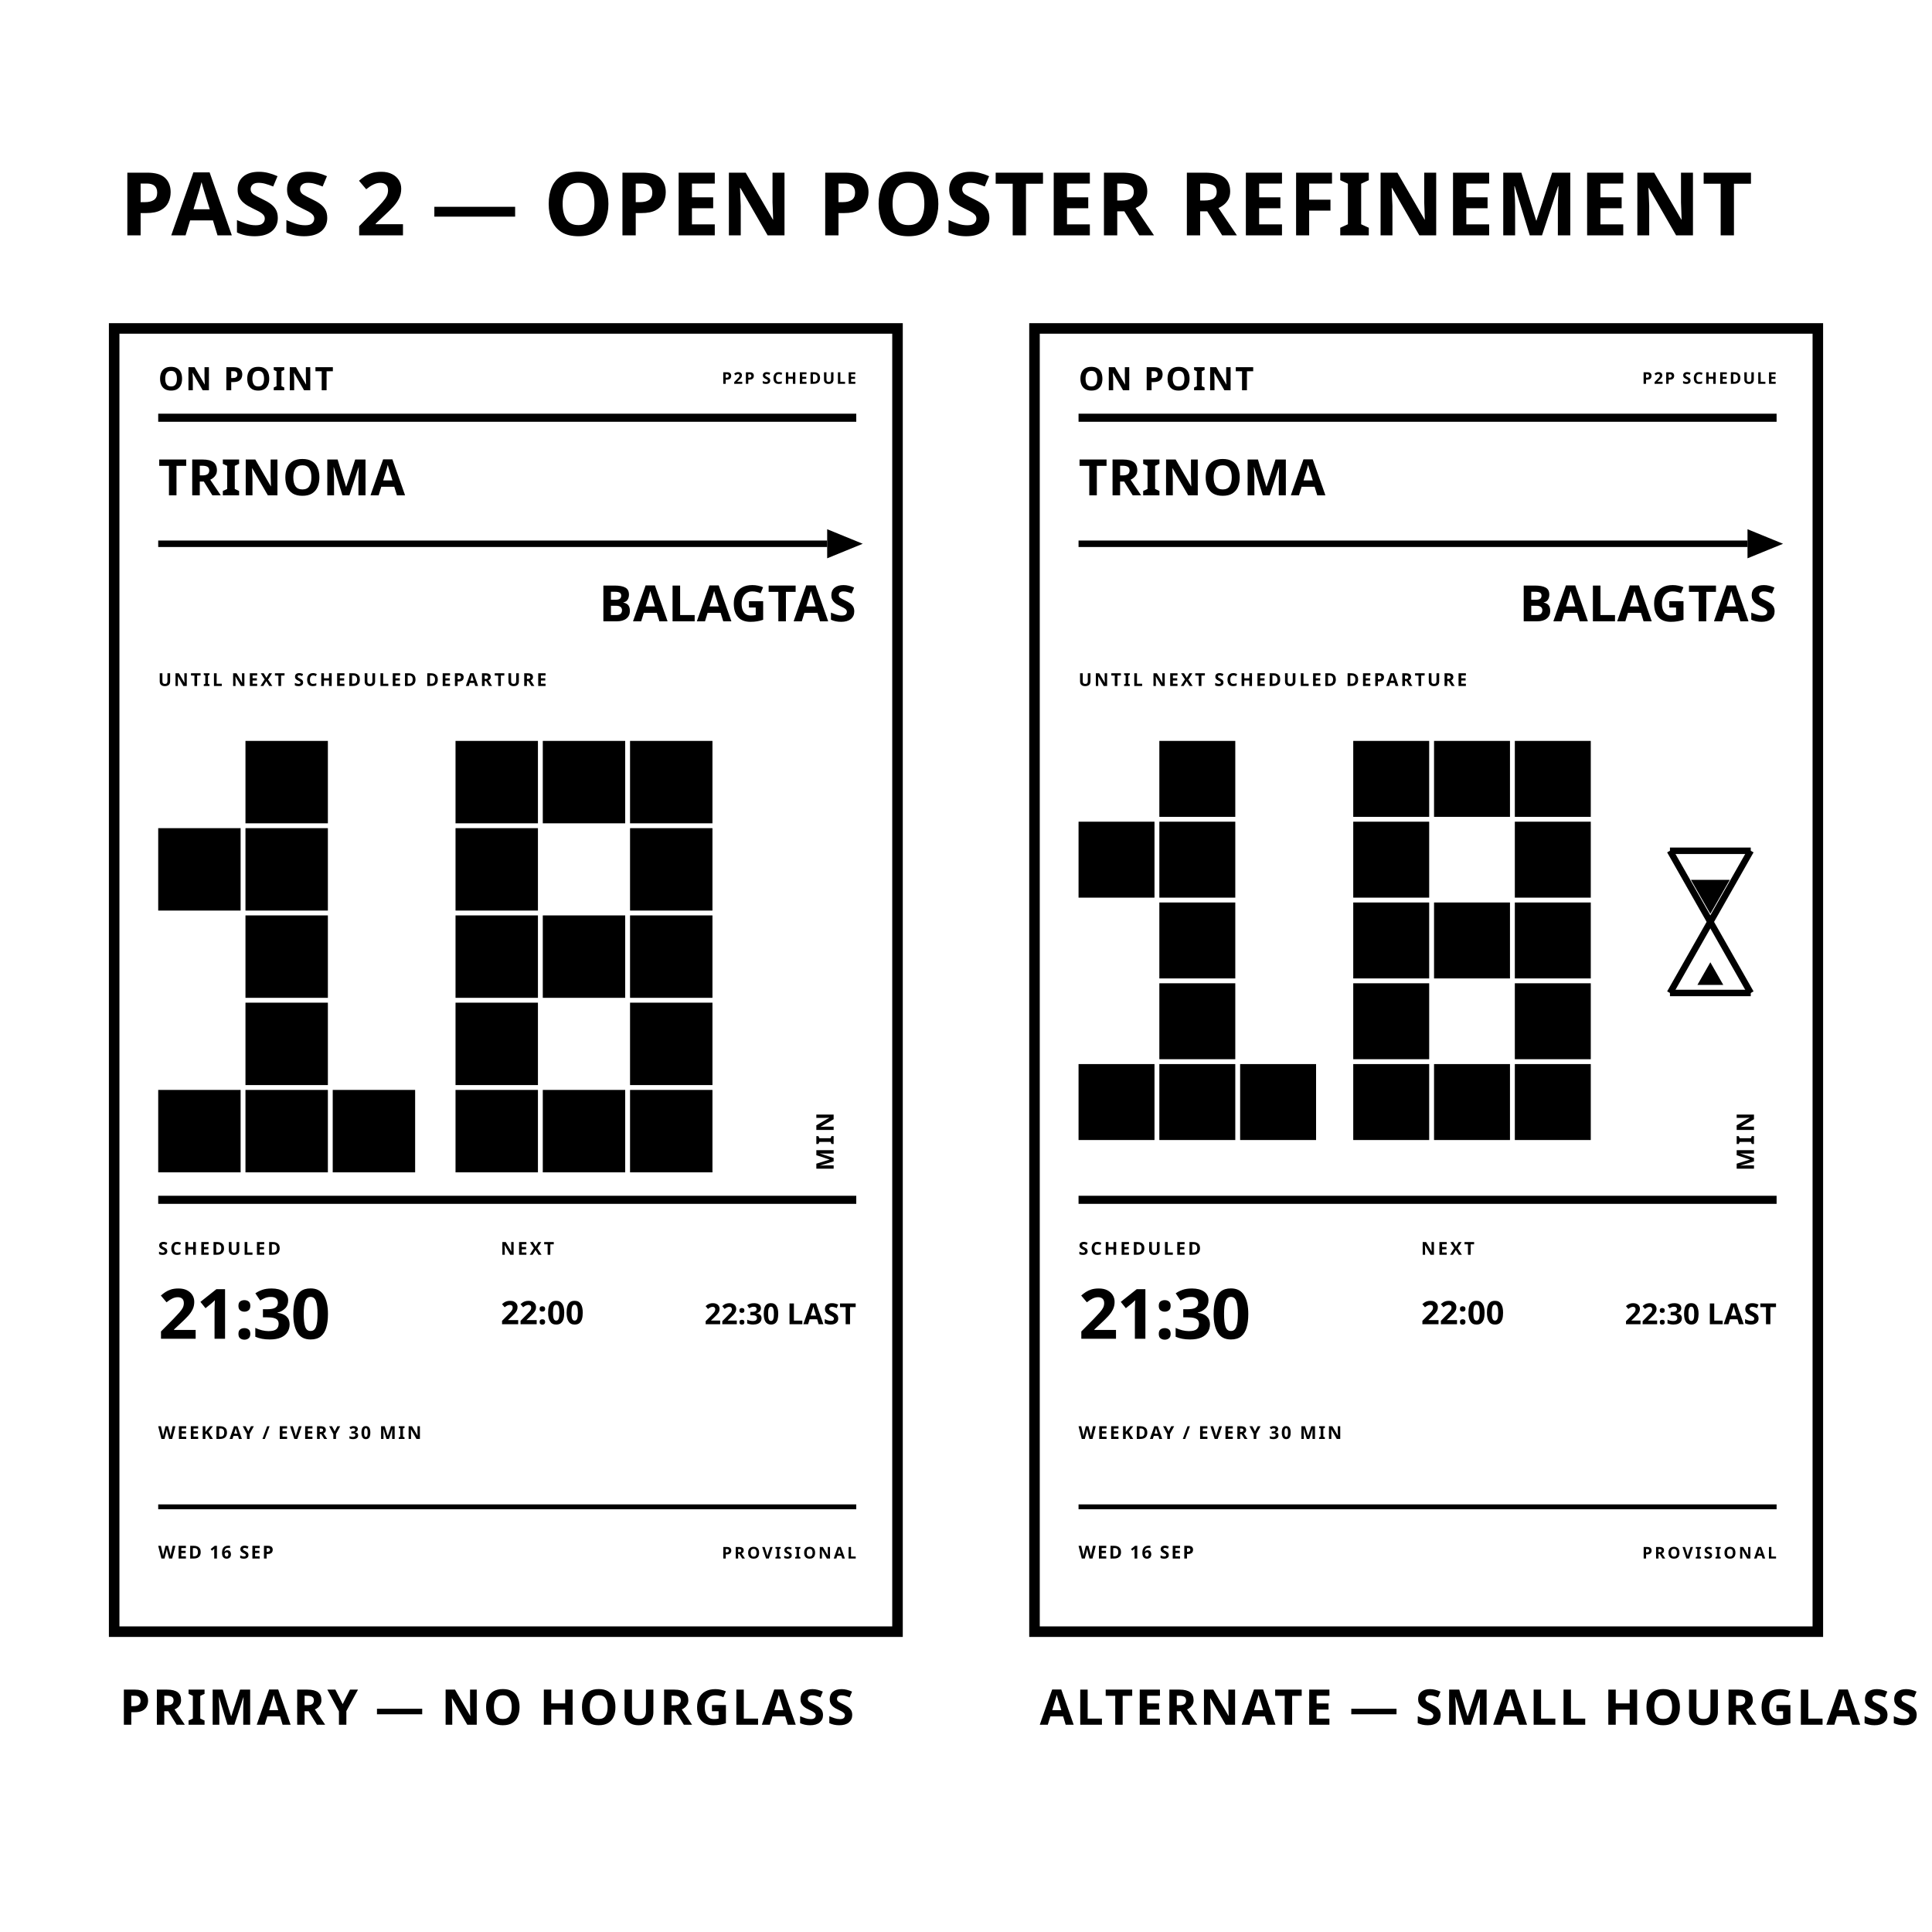
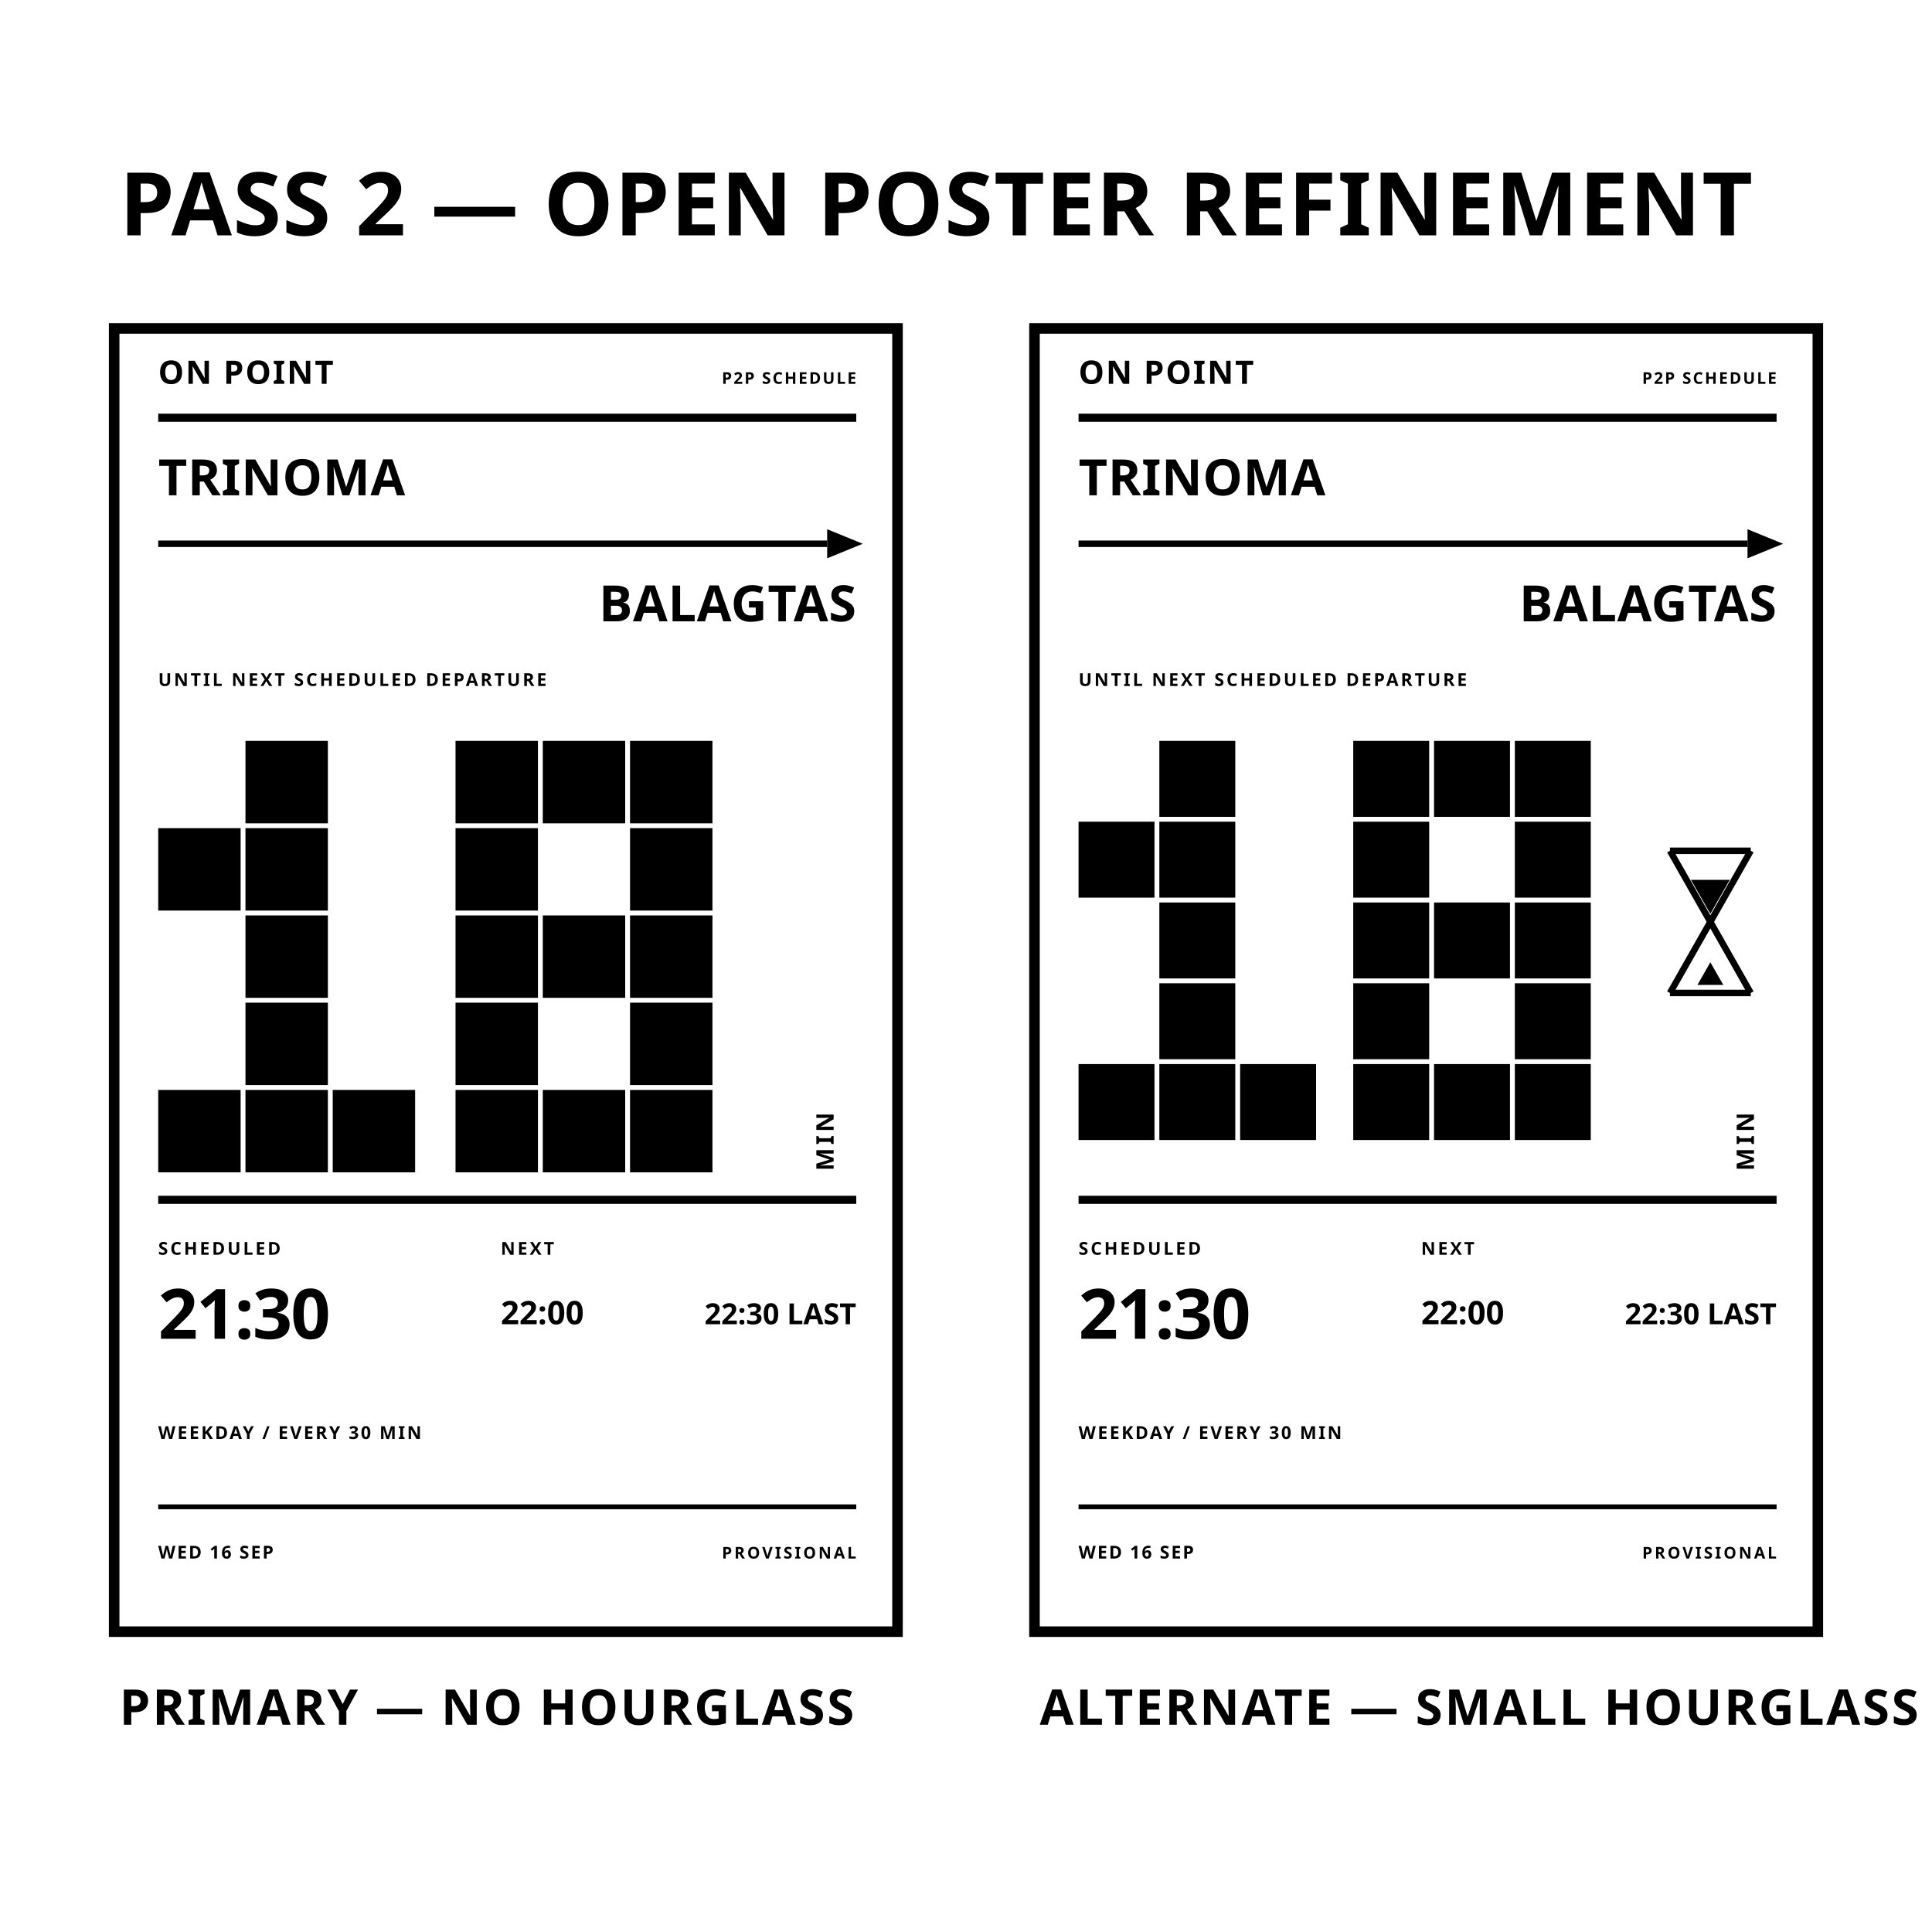
<svg xmlns="http://www.w3.org/2000/svg" width="550" height="550" viewBox="0 0 550 550" data-output-width="550" data-output-height="512">
  <style>
@font-face {
  font-family: 'Preview Noto Sans';
  src: url('file:///Users/almariano1/Downloads/project-on-point/lib/EpdFont/builtinFonts/source/NotoSans/NotoSans-Regular.ttf');
  font-weight: 400;
}
@font-face {
  font-family: 'Preview Noto Sans';
  src: url('file:///Users/almariano1/Downloads/project-on-point/lib/EpdFont/builtinFonts/source/NotoSans/NotoSans-Bold.ttf');
  font-weight: 700;
}
@font-face {
  font-family: 'Preview Ubuntu';
  src: url('file:///Users/almariano1/Downloads/project-on-point/lib/EpdFont/builtinFonts/source/Ubuntu/Ubuntu-Regular.ttf');
  font-weight: 400;
}
@font-face {
  font-family: 'Preview Ubuntu';
  src: url('file:///Users/almariano1/Downloads/project-on-point/lib/EpdFont/builtinFonts/source/Ubuntu/Ubuntu-Bold.ttf');
  font-weight: 700;
}
text { font-family: 'Preview Noto Sans', sans-serif; }
.utility { font-family: 'Preview Ubuntu', sans-serif; }
</style>
  <rect width="550" height="550" fill="#fff" />
  <g transform="translate(0 19)">
    <text x="34" y="48" font-size="25" font-weight="700" fill="#000" text-anchor="start" letter-spacing="0.3">PASS 2 — OPEN POSTER REFINEMENT</text>
    <rect x="31" y="73" width="226" height="374" fill="#000" />
    <rect x="34" y="76" width="220" height="368" fill="#fff" />
    <g transform="translate(34 76) scale(0.46)">
-       <text x="24" y="35" font-size="20" font-weight="700" fill="#000" text-anchor="start" letter-spacing="1.0">ON POINT</text>
+       <text x="24" y="31" font-size="20" font-weight="700" fill="#000" text-anchor="start" letter-spacing="1.0">ON POINT</text>
      <text class="utility" x="456" y="31" font-size="10" font-weight="700" fill="#000" text-anchor="end" letter-spacing="1.0">P2P SCHEDULE</text>
      <line x1="24" y1="52" x2="456" y2="52" stroke="#000" stroke-width="5" />
      <text x="24" y="100" font-size="31" font-weight="700" fill="#000" text-anchor="start" letter-spacing="0.3">TRINOMA</text>
      <line x1="24" y1="130" x2="438" y2="130" stroke="#000" stroke-width="4" />
      <polygon points="438,121 460,130 438,139" fill="#000" />
      <text x="456" y="178" font-size="31" font-weight="700" fill="#000" text-anchor="end" letter-spacing="0.3">BALAGTAS</text>
      <text class="utility" x="24" y="218" font-size="11" font-weight="700" fill="#000" text-anchor="start" letter-spacing="1.4">UNTIL NEXT SCHEDULED DEPARTURE</text>
      <rect x="78" y="252" width="51" height="51" fill="#000" />
      <rect x="24" y="306" width="51" height="51" fill="#000" />
      <rect x="78" y="306" width="51" height="51" fill="#000" />
      <rect x="78" y="360" width="51" height="51" fill="#000" />
      <rect x="78" y="414" width="51" height="51" fill="#000" />
      <rect x="24" y="468" width="51" height="51" fill="#000" />
      <rect x="78" y="468" width="51" height="51" fill="#000" />
      <rect x="132" y="468" width="51" height="51" fill="#000" />
      <rect x="208" y="252" width="51" height="51" fill="#000" />
      <rect x="262" y="252" width="51" height="51" fill="#000" />
      <rect x="316" y="252" width="51" height="51" fill="#000" />
      <rect x="208" y="306" width="51" height="51" fill="#000" />
      <rect x="316" y="306" width="51" height="51" fill="#000" />
      <rect x="208" y="360" width="51" height="51" fill="#000" />
      <rect x="262" y="360" width="51" height="51" fill="#000" />
      <rect x="316" y="360" width="51" height="51" fill="#000" />
      <rect x="208" y="414" width="51" height="51" fill="#000" />
      <rect x="316" y="414" width="51" height="51" fill="#000" />
      <rect x="208" y="468" width="51" height="51" fill="#000" />
      <rect x="262" y="468" width="51" height="51" fill="#000" />
      <rect x="316" y="468" width="51" height="51" fill="#000" />
      <text class="utility" x="442" y="500" font-size="15" font-weight="700" fill="#000" text-anchor="middle" letter-spacing="2.0" transform="rotate(-90 442 500)">MIN</text>
      <line x1="24" y1="536" x2="456" y2="536" stroke="#000" stroke-width="5" />
      <text class="utility" x="24" y="570" font-size="11" font-weight="700" fill="#000" text-anchor="start" letter-spacing="1.4">SCHEDULED</text>
      <text x="24" y="622" font-size="43" font-weight="700" fill="#000" text-anchor="start" letter-spacing="-1.0">21:30</text>
      <text class="utility" x="236" y="570" font-size="11" font-weight="700" fill="#000" text-anchor="start" letter-spacing="1.4">NEXT</text>
      <text x="236" y="613" font-size="20" font-weight="700" fill="#000" text-anchor="start" letter-spacing="0">22:00</text>
      <text x="456" y="613" font-size="18" font-weight="700" fill="#000" text-anchor="end" letter-spacing="0">22:30 LAST</text>
      <text class="utility" x="24" y="684" font-size="11" font-weight="700" fill="#000" text-anchor="start" letter-spacing="1.2">WEEKDAY / EVERY 30 MIN</text>
      <line x1="24" y1="726" x2="456" y2="726" stroke="#000" stroke-width="3" />
      <text class="utility" x="24" y="758" font-size="11" font-weight="700" fill="#000" text-anchor="start" letter-spacing="1.0">WED 16 SEP</text>
      <text class="utility" x="456" y="758" font-size="10" font-weight="700" fill="#000" text-anchor="end" letter-spacing="1.4">PROVISIONAL</text>
    </g>
    <text class="utility" x="34" y="472" font-size="14" font-weight="700" fill="#000" text-anchor="start" letter-spacing="0.6">PRIMARY — NO HOURGLASS</text>
    <rect x="293" y="73" width="226" height="374" fill="#000" />
    <rect x="296" y="76" width="220" height="368" fill="#fff" />
    <g transform="translate(296 76) scale(0.46)">
-       <text x="24" y="35" font-size="20" font-weight="700" fill="#000" text-anchor="start" letter-spacing="1.0">ON POINT</text>
+       <text x="24" y="31" font-size="20" font-weight="700" fill="#000" text-anchor="start" letter-spacing="1.0">ON POINT</text>
      <text class="utility" x="456" y="31" font-size="10" font-weight="700" fill="#000" text-anchor="end" letter-spacing="1.0">P2P SCHEDULE</text>
      <line x1="24" y1="52" x2="456" y2="52" stroke="#000" stroke-width="5" />
      <text x="24" y="100" font-size="31" font-weight="700" fill="#000" text-anchor="start" letter-spacing="0.3">TRINOMA</text>
      <line x1="24" y1="130" x2="438" y2="130" stroke="#000" stroke-width="4" />
      <polygon points="438,121 460,130 438,139" fill="#000" />
      <text x="456" y="178" font-size="31" font-weight="700" fill="#000" text-anchor="end" letter-spacing="0.3">BALAGTAS</text>
      <text class="utility" x="24" y="218" font-size="11" font-weight="700" fill="#000" text-anchor="start" letter-spacing="1.4">UNTIL NEXT SCHEDULED DEPARTURE</text>
      <rect x="74" y="252" width="47" height="47" fill="#000" />
      <rect x="24" y="302" width="47" height="47" fill="#000" />
      <rect x="74" y="302" width="47" height="47" fill="#000" />
      <rect x="74" y="352" width="47" height="47" fill="#000" />
      <rect x="74" y="402" width="47" height="47" fill="#000" />
      <rect x="24" y="452" width="47" height="47" fill="#000" />
      <rect x="74" y="452" width="47" height="47" fill="#000" />
      <rect x="124" y="452" width="47" height="47" fill="#000" />
      <rect x="194" y="252" width="47" height="47" fill="#000" />
      <rect x="244" y="252" width="47" height="47" fill="#000" />
      <rect x="294" y="252" width="47" height="47" fill="#000" />
      <rect x="194" y="302" width="47" height="47" fill="#000" />
      <rect x="294" y="302" width="47" height="47" fill="#000" />
      <rect x="194" y="352" width="47" height="47" fill="#000" />
      <rect x="244" y="352" width="47" height="47" fill="#000" />
      <rect x="294" y="352" width="47" height="47" fill="#000" />
      <rect x="194" y="402" width="47" height="47" fill="#000" />
      <rect x="294" y="402" width="47" height="47" fill="#000" />
      <rect x="194" y="452" width="47" height="47" fill="#000" />
      <rect x="244" y="452" width="47" height="47" fill="#000" />
      <rect x="294" y="452" width="47" height="47" fill="#000" />
      <text class="utility" x="442" y="500" font-size="15" font-weight="700" fill="#000" text-anchor="middle" letter-spacing="2.0" transform="rotate(-90 442 500)">MIN</text>
      <line x1="390" y1="320" x2="440" y2="320" stroke="#000" stroke-width="4" />
      <line x1="390" y1="408" x2="440" y2="408" stroke="#000" stroke-width="4" />
      <line x1="390" y1="320" x2="415" y2="364" stroke="#000" stroke-width="4" />
      <line x1="440" y1="320" x2="415" y2="364" stroke="#000" stroke-width="4" />
      <line x1="415" y1="364" x2="390" y2="408" stroke="#000" stroke-width="4" />
      <line x1="415" y1="364" x2="440" y2="408" stroke="#000" stroke-width="4" />
      <polygon points="415,359 403,338 427,338" fill="#000" />
      <polygon points="415,389 407,403 423,403" fill="#000" />
      <line x1="24" y1="536" x2="456" y2="536" stroke="#000" stroke-width="5" />
      <text class="utility" x="24" y="570" font-size="11" font-weight="700" fill="#000" text-anchor="start" letter-spacing="1.4">SCHEDULED</text>
      <text x="24" y="622" font-size="43" font-weight="700" fill="#000" text-anchor="start" letter-spacing="-1.0">21:30</text>
      <text class="utility" x="236" y="570" font-size="11" font-weight="700" fill="#000" text-anchor="start" letter-spacing="1.4">NEXT</text>
      <text x="236" y="613" font-size="20" font-weight="700" fill="#000" text-anchor="start" letter-spacing="0">22:00</text>
      <text x="456" y="613" font-size="18" font-weight="700" fill="#000" text-anchor="end" letter-spacing="0">22:30 LAST</text>
      <text class="utility" x="24" y="684" font-size="11" font-weight="700" fill="#000" text-anchor="start" letter-spacing="1.2">WEEKDAY / EVERY 30 MIN</text>
      <line x1="24" y1="726" x2="456" y2="726" stroke="#000" stroke-width="3" />
      <text class="utility" x="24" y="758" font-size="11" font-weight="700" fill="#000" text-anchor="start" letter-spacing="1.0">WED 16 SEP</text>
      <text class="utility" x="456" y="758" font-size="10" font-weight="700" fill="#000" text-anchor="end" letter-spacing="1.4">PROVISIONAL</text>
    </g>
    <text class="utility" x="296" y="472" font-size="14" font-weight="700" fill="#000" text-anchor="start" letter-spacing="0.6">ALTERNATE — SMALL HOURGLASS</text>
  </g>
</svg>
